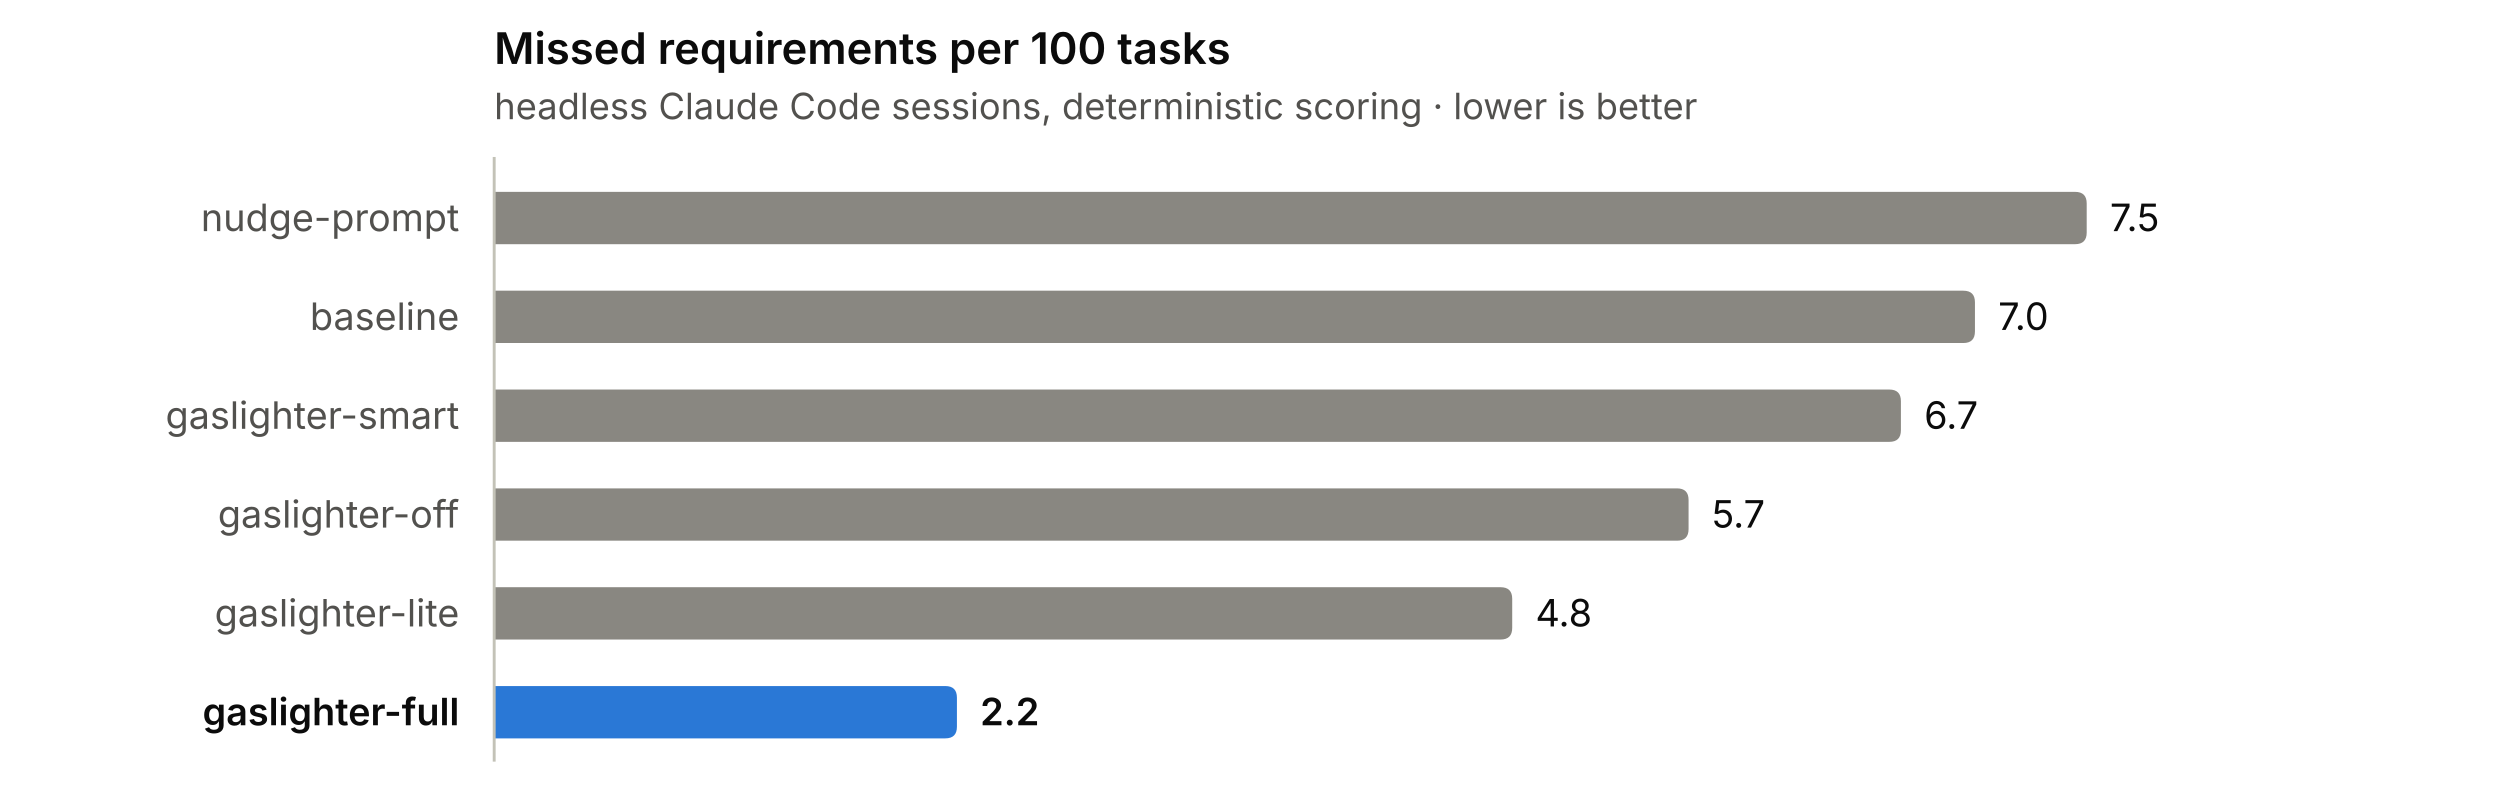
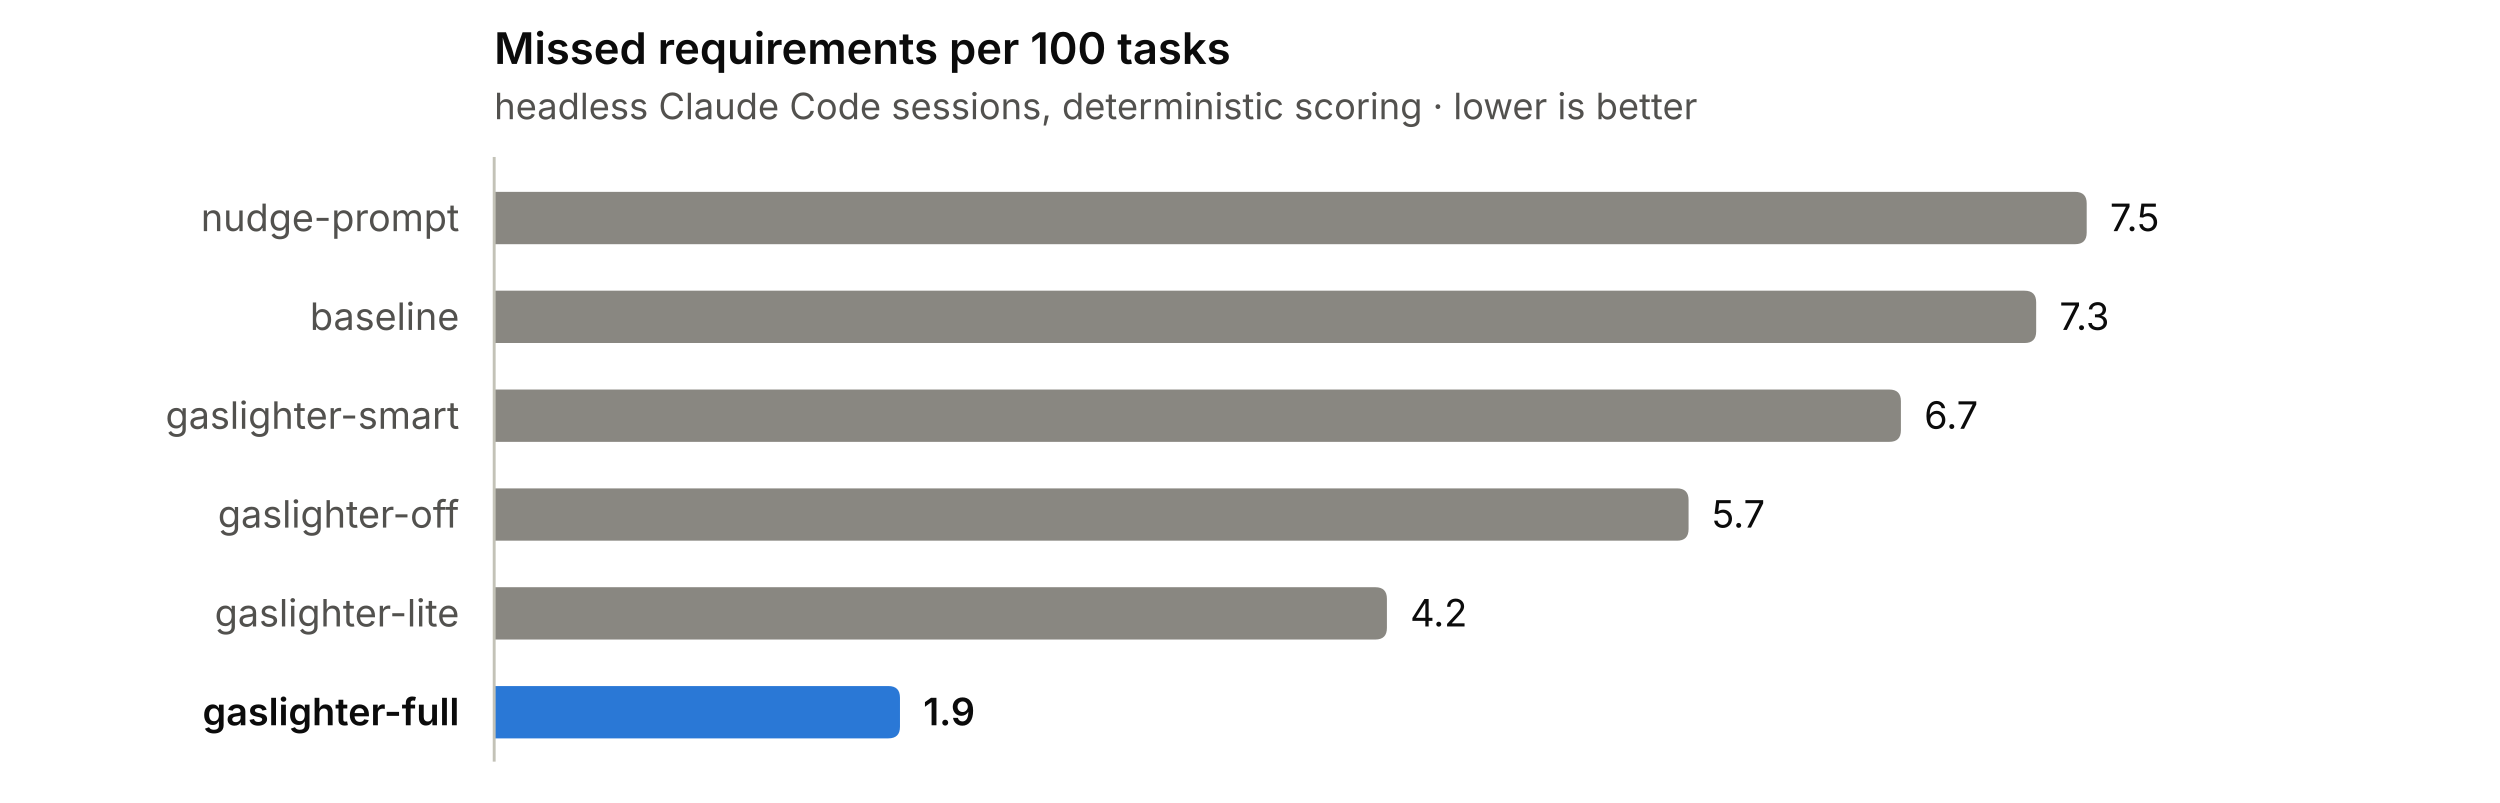
- <svg xmlns="http://www.w3.org/2000/svg" width="860" height="276" viewBox="0 0 860 276" role="img" aria-label="Missed requirements per 100 tasks by arm; gaslighter-full is lowest at 2.2">
+ <svg xmlns="http://www.w3.org/2000/svg" width="860" height="276" viewBox="0 0 860 276" role="img" aria-label="Missed requirements per 100 tasks by arm; gaslighter-full lowest at 1.9, nudge-prompt highest at 7.5.">
  <text x="170" y="22" font-family="system-ui, -apple-system, &quot;Segoe UI&quot;, sans-serif" font-size="15" font-weight="600" fill="#0b0b0b">Missed requirements per 100 tasks</text>
  <text x="170" y="41" font-family="system-ui, -apple-system, &quot;Segoe UI&quot;, sans-serif" font-size="12.5" fill="#52514e">headless Claude Code sessions, deterministic scoring · lower is better</text>
  <text x="158" y="79.5" text-anchor="end" font-family="system-ui, -apple-system, &quot;Segoe UI&quot;, sans-serif" font-size="13" fill="#52514e">nudge-prompt</text>
  <path d="M170,66.0 H713.826 Q717.826,66.0 717.826,70.0 V80.0 Q717.826,84.0 713.826,84.0 H170 Z" fill="#898781" />
  <text x="725.826" y="79.5" font-family="system-ui, -apple-system, &quot;Segoe UI&quot;, sans-serif" font-size="13" fill="#0b0b0b">7.5</text>
  <text x="158" y="113.5" text-anchor="end" font-family="system-ui, -apple-system, &quot;Segoe UI&quot;, sans-serif" font-size="13" fill="#52514e">baseline</text>
-   <path d="M170,100.0 H675.382 Q679.382,100.0 679.382,104.0 V114.0 Q679.382,118.0 675.382,118.0 H170 Z" fill="#898781" />
-   <text x="687.382" y="113.5" font-family="system-ui, -apple-system, &quot;Segoe UI&quot;, sans-serif" font-size="13" fill="#0b0b0b">7.0</text>
+   <path d="M170,100.0 H696.443 Q700.443,100.0 700.443,104.0 V114.0 Q700.443,118.0 696.443,118.0 H170 Z" fill="#898781" />
+   <text x="708.443" y="113.5" font-family="system-ui, -apple-system, &quot;Segoe UI&quot;, sans-serif" font-size="13" fill="#0b0b0b">7.3</text>
  <text x="158" y="147.5" text-anchor="end" font-family="system-ui, -apple-system, &quot;Segoe UI&quot;, sans-serif" font-size="13" fill="#52514e">gaslighter-smart</text>
  <path d="M170,134.0 H649.913 Q653.913,134.0 653.913,138.0 V148.0 Q653.913,152.0 649.913,152.0 H170 Z" fill="#898781" />
  <text x="661.913" y="147.5" font-family="system-ui, -apple-system, &quot;Segoe UI&quot;, sans-serif" font-size="13" fill="#0b0b0b">6.7</text>
  <text x="158" y="181.5" text-anchor="end" font-family="system-ui, -apple-system, &quot;Segoe UI&quot;, sans-serif" font-size="13" fill="#52514e">gaslighter-off</text>
  <path d="M170,168.0 H576.87 Q580.87,168.0 580.87,172.0 V182.0 Q580.87,186.0 576.87,186.0 H170 Z" fill="#898781" />
  <text x="588.87" y="181.5" font-family="system-ui, -apple-system, &quot;Segoe UI&quot;, sans-serif" font-size="13" fill="#0b0b0b">5.7</text>
  <text x="158" y="215.5" text-anchor="end" font-family="system-ui, -apple-system, &quot;Segoe UI&quot;, sans-serif" font-size="13" fill="#52514e">gaslighter-lite</text>
-   <path d="M170,202.0 H516.2 Q520.2,202.0 520.2,206.0 V216.0 Q520.2,220.0 516.2,220.0 H170 Z" fill="#898781" />
-   <text x="528.2" y="215.5" font-family="system-ui, -apple-system, &quot;Segoe UI&quot;, sans-serif" font-size="13" fill="#0b0b0b">4.8</text>
+   <path d="M170,202.0 H473.099 Q477.099,202.0 477.099,206.0 V216.0 Q477.099,220.0 473.099,220.0 H170 Z" fill="#898781" />
+   <text x="485.099" y="215.5" font-family="system-ui, -apple-system, &quot;Segoe UI&quot;, sans-serif" font-size="13" fill="#0b0b0b">4.2</text>
  <text x="158" y="249.5" text-anchor="end" font-family="system-ui, -apple-system, &quot;Segoe UI&quot;, sans-serif" font-size="13" font-weight="600" fill="#0b0b0b">gaslighter-full</text>
-   <path d="M170,236.0 H325.182 Q329.182,236.0 329.182,240.0 V250.0 Q329.182,254.0 325.182,254.0 H170 Z" fill="#2a78d6" />
-   <text x="337.182" y="249.5" font-family="system-ui, -apple-system, &quot;Segoe UI&quot;, sans-serif" font-size="13" font-weight="600" fill="#0b0b0b">2.2</text>
+   <path d="M170,236.0 H305.59 Q309.59,236.0 309.59,240.0 V250.0 Q309.59,254.0 305.59,254.0 H170 Z" fill="#2a78d6" />
+   <text x="317.59" y="249.5" font-family="system-ui, -apple-system, &quot;Segoe UI&quot;, sans-serif" font-size="13" font-weight="600" fill="#0b0b0b">1.9</text>
  <line x1="170" y1="54" x2="170" y2="262" stroke="#c3c2b7" stroke-width="1" />
</svg>
